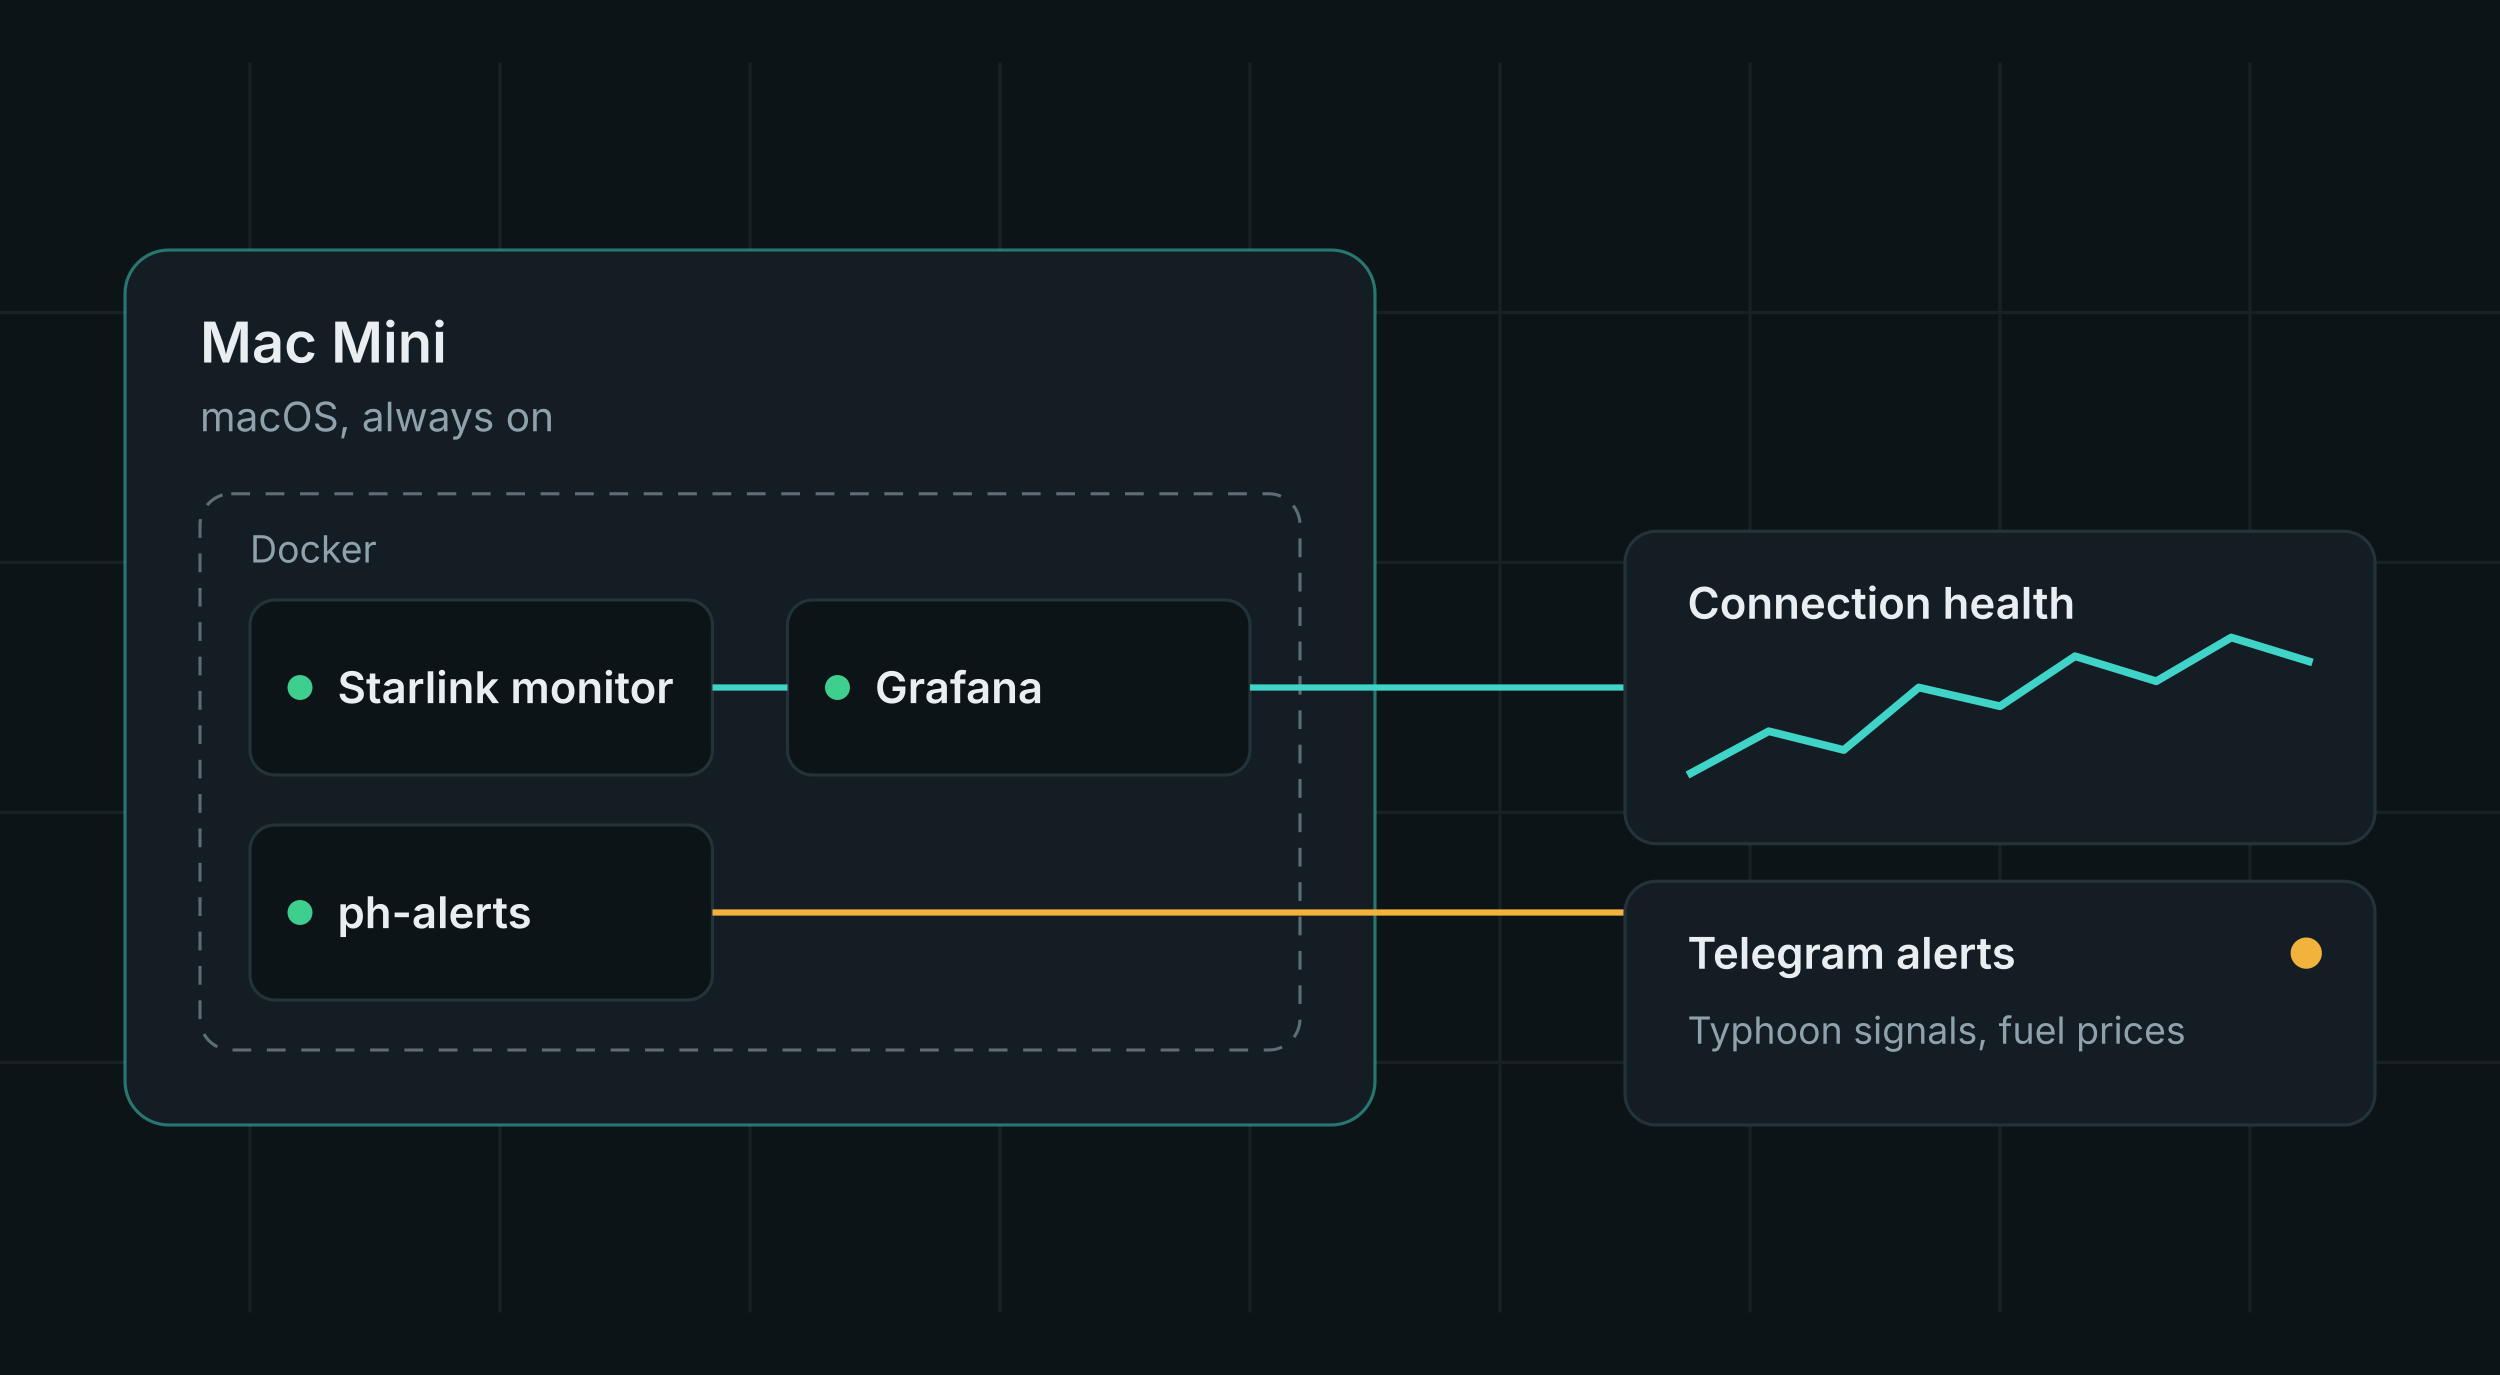
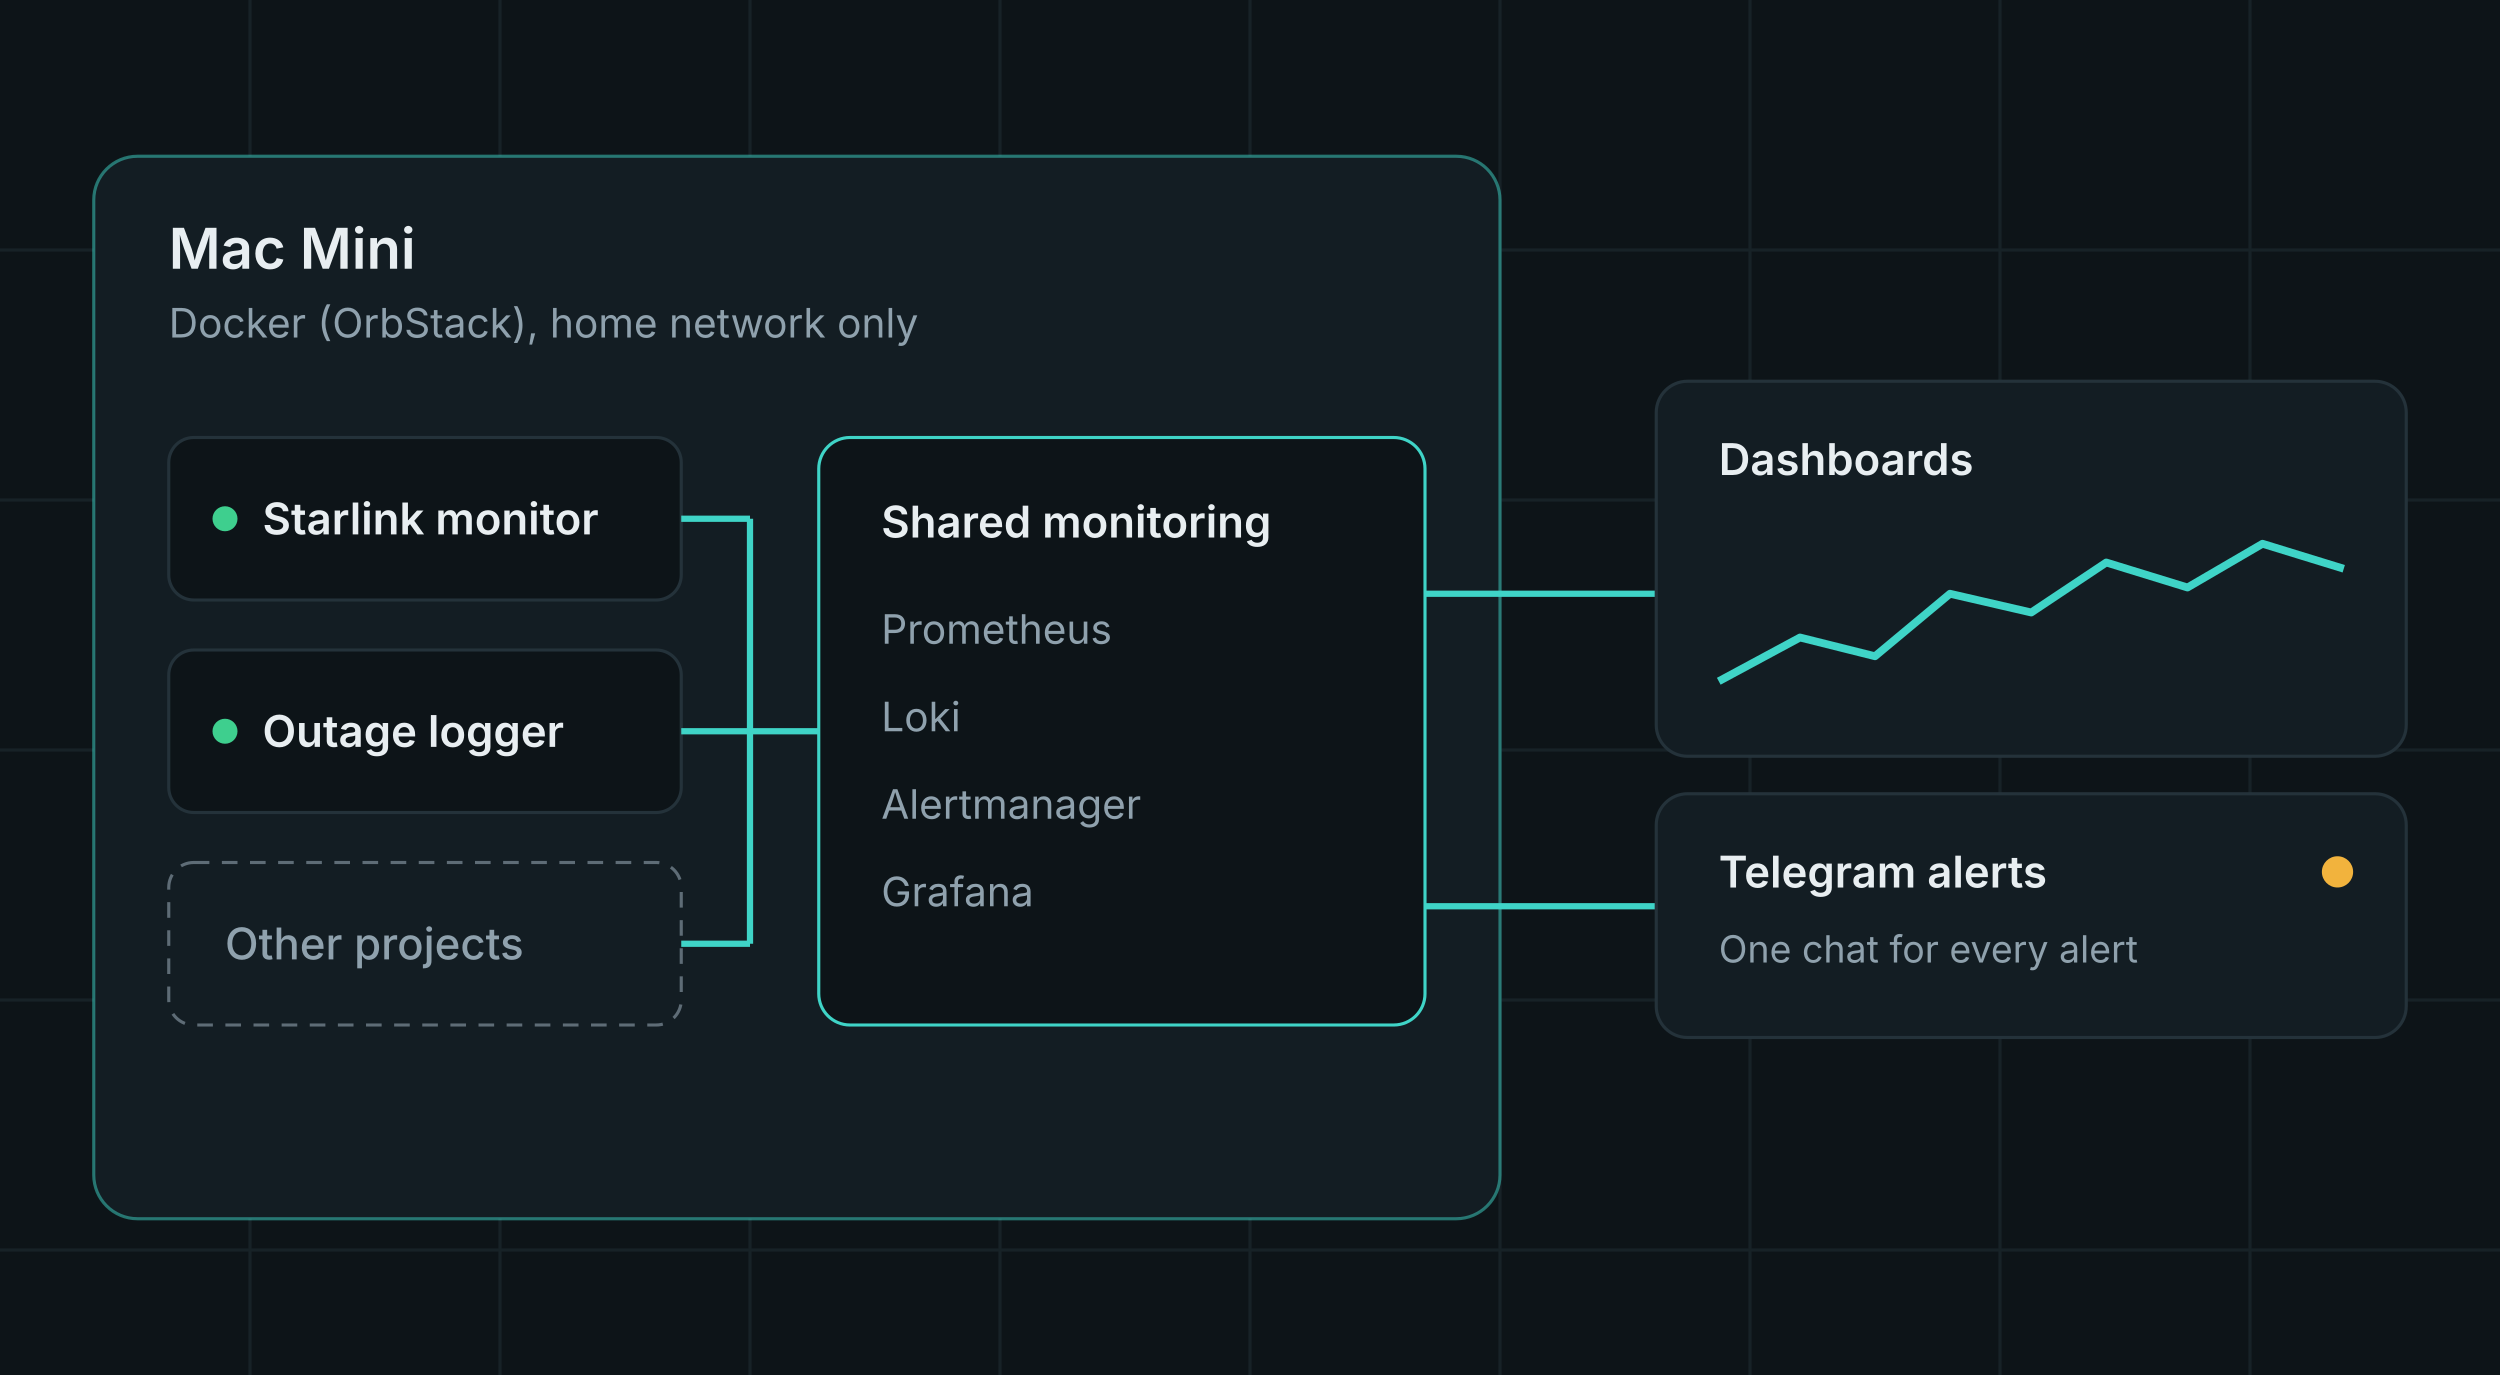
<svg xmlns="http://www.w3.org/2000/svg" viewBox="0 0 800 440" font-family="ui-sans-serif, system-ui, -apple-system, 'Segoe UI', sans-serif">
  <rect width="800" height="440" fill="#0D1418" />
-   <g transform="translate(0 20)">
-     <g stroke="#24323A" stroke-width="1">
-       <path d="M0 80H800M0 160H800M0 240H800M0 320H800M80 0V400M160 0V400M240 0V400M320 0V400M400 0V400M480 0V400M560 0V400M640 0V400M720 0V400" opacity="0.45" />
-     </g>
-     <rect x="40" y="60" width="400" height="280" rx="14" fill="#131D23" stroke="#3FD4C7" stroke-opacity="0.5" />
-     <text x="64" y="96" fill="#E8EEF1" font-size="18" font-weight="600">Mac Mini</text>
-     <text x="64" y="118" fill="#8FA1AD" font-size="13">macOS, always on</text>
-     <rect x="64" y="138" width="352" height="178" rx="10" fill="none" stroke="#8FA1AD" stroke-opacity="0.6" stroke-dasharray="6 5" />
-     <text x="80" y="160" fill="#8FA1AD" font-size="12">Docker</text>
-     <g font-size="14" font-weight="600">
-       <rect x="80" y="172" width="148" height="56" rx="8" fill="#0D1418" stroke="#24323A" />
-       <circle cx="96" cy="200" r="4" fill="#3ECF8E" />
-       <text x="108" y="205" fill="#E8EEF1">Starlink monitor</text>
-       <rect x="252" y="172" width="148" height="56" rx="8" fill="#0D1418" stroke="#24323A" />
-       <circle cx="268" cy="200" r="4" fill="#3ECF8E" />
-       <text x="280" y="205" fill="#E8EEF1">Grafana</text>
-       <rect x="80" y="244" width="148" height="56" rx="8" fill="#0D1418" stroke="#24323A" />
-       <circle cx="96" cy="272" r="4" fill="#3ECF8E" />
-       <text x="108" y="277" fill="#E8EEF1">ph-alerts</text>
-     </g>
-     <path d="M228 200H252" stroke="#3FD4C7" stroke-width="2" />
-     <path d="M400 200H520" stroke="#3FD4C7" stroke-width="2" />
-     <path d="M228 272H520" stroke="#F2B33D" stroke-width="2" />
-     <rect x="520" y="150" width="240" height="100" rx="10" fill="#131D23" stroke="#24323A" />
-     <text x="540" y="178" fill="#E8EEF1" font-size="14" font-weight="600">Connection health</text>
-     <polyline points="540,228 566,214 590,220 614,200 640,206 664,190 690,198 714,184 740,192" fill="none" stroke="#3FD4C7" stroke-width="2.5" stroke-linejoin="round" />
-     <rect x="520" y="262" width="240" height="78" rx="10" fill="#131D23" stroke="#24323A" />
-     <text x="540" y="290" fill="#E8EEF1" font-size="14" font-weight="600">Telegram alerts</text>
-     <text x="540" y="314" fill="#8FA1AD" font-size="12">Typhoon signals, fuel prices</text>
-     <circle cx="738" cy="285" r="5" fill="#F2B33D" />
+   <g stroke="#24323A" stroke-width="1" opacity="0.45">
+     <path d="M0 80H800M0 160H800M0 240H800M0 320H800M0 400H800M80 0V440M160 0V440M240 0V440M320 0V440M400 0V440M480 0V440M560 0V440M640 0V440M720 0V440" />
  </g>
+   <rect x="30" y="50" width="450" height="340" rx="14" fill="#131D23" stroke="#3FD4C7" stroke-opacity="0.5" />
+   <text x="54" y="86" fill="#E8EEF1" font-size="18" font-weight="600">Mac Mini</text>
+   <text x="54" y="108" fill="#8FA1AD" font-size="13">Docker (OrbStack), home network only</text>
+   <g font-size="14" font-weight="600">
+     <rect x="54" y="140" width="164" height="52" rx="8" fill="#0D1418" stroke="#24323A" />
+     <circle cx="72" cy="166" r="4" fill="#3ECF8E" />
+     <text x="84" y="171" fill="#E8EEF1">Starlink monitor</text>
+     <rect x="54" y="208" width="164" height="52" rx="8" fill="#0D1418" stroke="#24323A" />
+     <circle cx="72" cy="234" r="4" fill="#3ECF8E" />
+     <text x="84" y="239" fill="#E8EEF1">Outage logger</text>
+     <rect x="54" y="276" width="164" height="52" rx="8" fill="none" stroke="#8FA1AD" stroke-opacity="0.6" stroke-dasharray="5 4" />
+     <text x="72" y="307" fill="#8FA1AD" font-weight="500">Other projects</text>
+   </g>
+   <rect x="262" y="140" width="194" height="188" rx="10" fill="#0D1418" stroke="#3FD4C7" />
+   <text x="282" y="172" fill="#E8EEF1" font-size="14" font-weight="600">Shared monitoring</text>
+   <g fill="#8FA1AD" font-size="13">
+     <text x="282" y="206">Prometheus</text>
+     <text x="282" y="234">Loki</text>
+     <text x="282" y="262">Alertmanager</text>
+     <text x="282" y="290">Grafana</text>
+   </g>
+   <g stroke="#3FD4C7" stroke-width="2" fill="none">
+     <path d="M218 166H240M218 234H262M218 302H240M240 166V302" />
+     <path d="M456 190H530" />
+     <path d="M456 290H530" />
+   </g>
+   <rect x="530" y="122" width="240" height="120" rx="10" fill="#131D23" stroke="#24323A" />
+   <text x="550" y="152" fill="#E8EEF1" font-size="14" font-weight="600">Dashboards</text>
+   <polyline points="550,218 576,204 600,210 624,190 650,196 674,180 700,188 724,174 750,182" fill="none" stroke="#3FD4C7" stroke-width="2.5" stroke-linejoin="round" />
+   <rect x="530" y="254" width="240" height="78" rx="10" fill="#131D23" stroke="#24323A" />
+   <text x="550" y="284" fill="#E8EEF1" font-size="14" font-weight="600">Telegram alerts</text>
+   <text x="550" y="308" fill="#8FA1AD" font-size="12">One chat for every alert</text>
+   <circle cx="748" cy="279" r="5" fill="#F2B33D" />
</svg>
